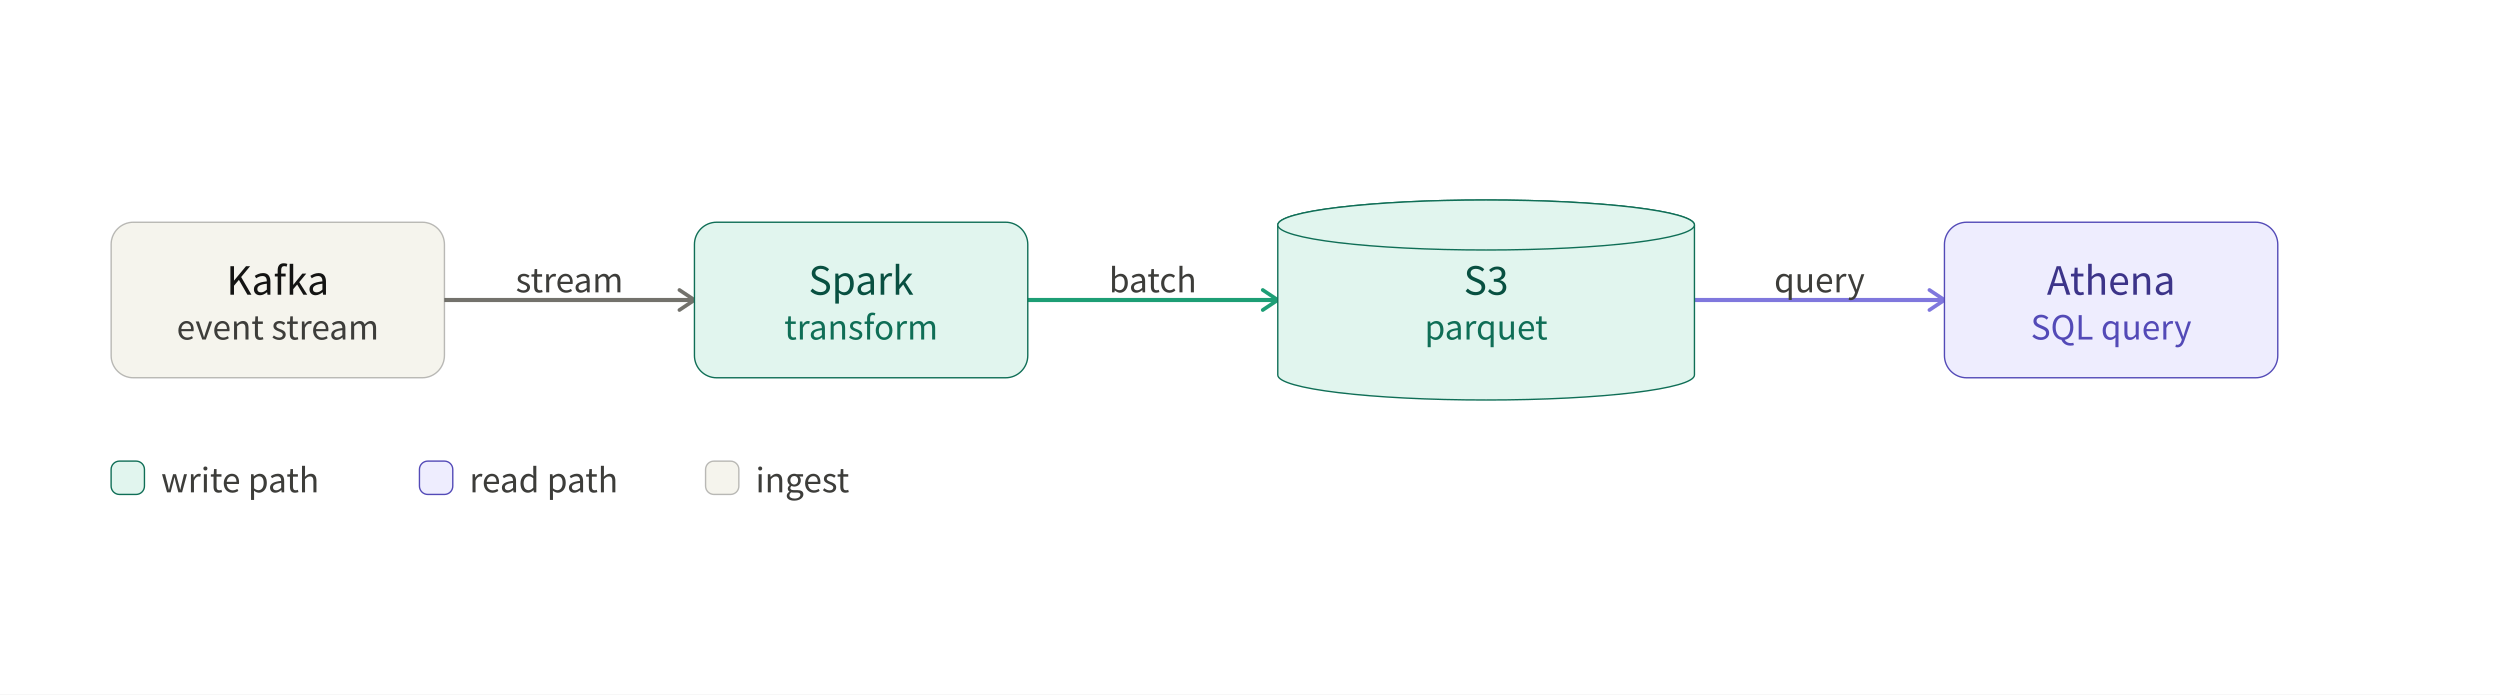
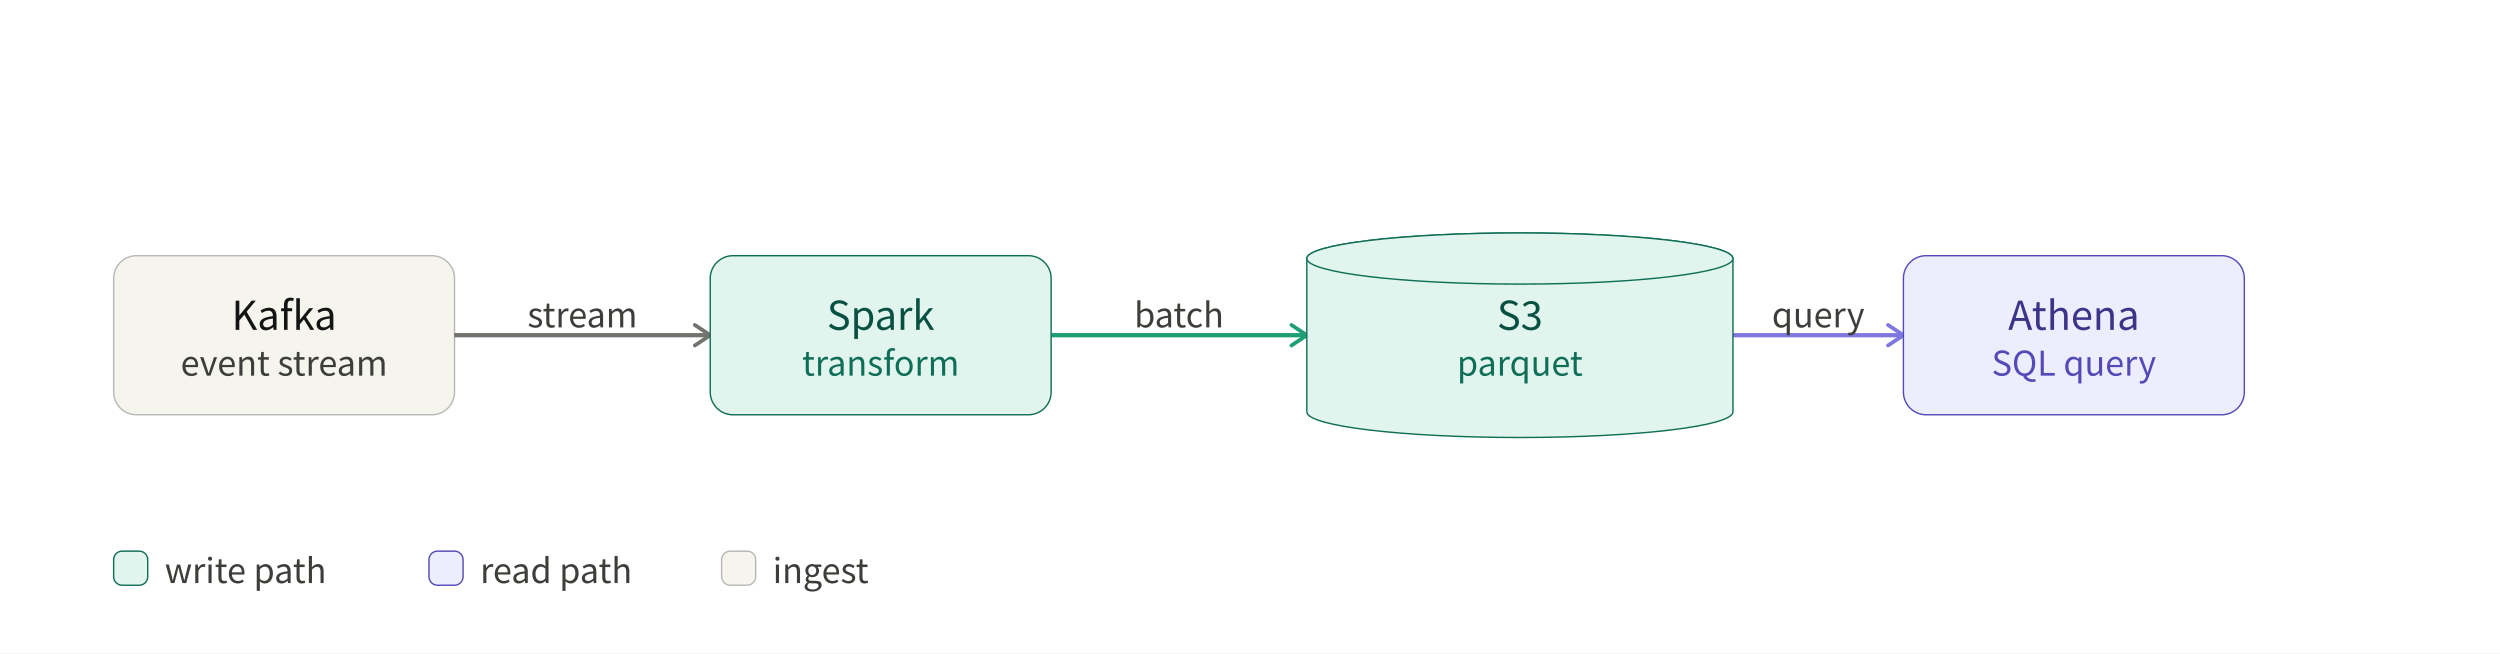
- <svg xmlns="http://www.w3.org/2000/svg" viewBox="0 0 900 250" width="900" height="250" role="img">
+ <svg xmlns="http://www.w3.org/2000/svg" viewBox="0 0 880 230" width="880" height="230" role="img">
  <style>text { font-family: 'Anthropic Sans', -apple-system, BlinkMacSystemFont, 'Segoe UI', 'PingFang SC', 'Microsoft YaHei', 'Hiragino Sans GB', 'Noto Sans CJK SC', sans-serif; }</style>
  <defs>
    <marker id="arrow" viewBox="0 0 10 10" refX="8" refY="5" markerWidth="6" markerHeight="6" orient="auto-start-reverse">
      <path d="M2 1L8 5L2 9" fill="none" stroke="context-stroke" stroke-width="1.5" stroke-linecap="round" stroke-linejoin="round" />
    </marker>
  </defs>
-   <rect x="0" y="0" width="900" height="250" fill="#FFFFFF" />
-   <line x1="160" y1="108" x2="250" y2="108" stroke="#73726C" stroke-width="1.5" stroke-linecap="round" marker-end="url(#arrow)" />
-   <line x1="370" y1="108" x2="460" y2="108" stroke="#1D9E75" stroke-width="1.5" stroke-linecap="round" marker-end="url(#arrow)" />
-   <line x1="610" y1="108" x2="700" y2="108" stroke="#7F77DD" stroke-width="1.5" stroke-linecap="round" marker-end="url(#arrow)" />
-   <rect x="40" y="80" width="120" height="56" rx="8" fill="#F5F4ED" stroke="rgba(31,30,29,0.3)" stroke-width="0.5" />
-   <rect x="250" y="80" width="120" height="56" rx="8" fill="#E1F5EE" stroke="#0F6E56" stroke-width="0.5" />
-   <path d="M 460 81 A 75 9 0 0 1 610 81 L 610 135 A 75 9 0 0 1 460 135 Z" fill="#E1F5EE" stroke="#0F6E56" stroke-width="0.5" />
-   <ellipse cx="535" cy="81" rx="75" ry="9" fill="#E1F5EE" stroke="#0F6E56" stroke-width="0.5" />
-   <rect x="700" y="80" width="120" height="56" rx="8" fill="#EEEDFE" stroke="#534AB7" stroke-width="0.5" />
-   <text x="100" y="100" text-anchor="middle" dominant-baseline="central" font-size="14" font-weight="500" fill="#141413">Kafka</text>
-   <text x="100" y="117" text-anchor="middle" dominant-baseline="central" font-size="12" fill="#3D3D3A">event stream</text>
-   <text x="310" y="100" text-anchor="middle" dominant-baseline="central" font-size="14" font-weight="500" fill="#085041">Spark</text>
-   <text x="310" y="117" text-anchor="middle" dominant-baseline="central" font-size="12" fill="#0F6E56">transform</text>
-   <text x="535" y="100" text-anchor="middle" dominant-baseline="central" font-size="14" font-weight="500" fill="#085041">S3</text>
-   <text x="535" y="117" text-anchor="middle" dominant-baseline="central" font-size="12" fill="#0F6E56">parquet</text>
-   <text x="760" y="100" text-anchor="middle" dominant-baseline="central" font-size="14" font-weight="500" fill="#3C3489">Athena</text>
-   <text x="760" y="117" text-anchor="middle" dominant-baseline="central" font-size="12" fill="#534AB7">SQL query</text>
-   <text x="205" y="100" text-anchor="middle" dominant-baseline="central" font-size="12" fill="#3D3D3A">stream</text>
-   <text x="415" y="100" text-anchor="middle" dominant-baseline="central" font-size="12" fill="#3D3D3A">batch</text>
-   <text x="655" y="100" text-anchor="middle" dominant-baseline="central" font-size="12" fill="#3D3D3A">query</text>
-   <rect x="40" y="166" width="12" height="12" rx="3" fill="#E1F5EE" stroke="#0F6E56" stroke-width="0.5" />
-   <text x="58" y="172" dominant-baseline="central" font-size="12" fill="#3D3D3A">write path</text>
-   <rect x="151" y="166" width="12" height="12" rx="3" fill="#EEEDFE" stroke="#534AB7" stroke-width="0.5" />
-   <text x="169" y="172" dominant-baseline="central" font-size="12" fill="#3D3D3A">read path</text>
-   <rect x="254" y="166" width="12" height="12" rx="3" fill="#F5F4ED" stroke="rgba(31,30,29,0.3)" stroke-width="0.5" />
-   <text x="272" y="172" dominant-baseline="central" font-size="12" fill="#3D3D3A">ingest</text>
+   <rect width="880" height="230" fill="#FFFFFF" />
+   <line x1="160" y1="118" x2="250" y2="118" stroke="#73726C" stroke-width="1.5" stroke-linecap="round" marker-end="url(#arrow)" />
+   <line x1="370" y1="118" x2="460" y2="118" stroke="#1D9E75" stroke-width="1.5" stroke-linecap="round" marker-end="url(#arrow)" />
+   <line x1="610" y1="118" x2="670" y2="118" stroke="#7F77DD" stroke-width="1.5" stroke-linecap="round" marker-end="url(#arrow)" />
+   <rect x="40" y="90" width="120" height="56" rx="8" fill="#F5F4ED" stroke="rgba(31,30,29,0.3)" stroke-width="0.5" />
+   <rect x="250" y="90" width="120" height="56" rx="8" fill="#E1F5EE" stroke="#0F6E56" stroke-width="0.5" />
+   <path d="M 460 91 A 75 9 0 0 1 610 91 L 610 145 A 75 9 0 0 1 460 145 Z" fill="#E1F5EE" stroke="#0F6E56" stroke-width="0.5" />
+   <ellipse cx="535" cy="91" rx="75" ry="9" fill="#E1F5EE" stroke="#0F6E56" stroke-width="0.5" />
+   <rect x="670" y="90" width="120" height="56" rx="8" fill="#EEEDFE" stroke="#534AB7" stroke-width="0.5" />
+   <text x="100" y="110" text-anchor="middle" dominant-baseline="central" font-size="14" font-weight="500" fill="#141413">Kafka</text>
+   <text x="100" y="127" text-anchor="middle" dominant-baseline="central" font-size="12" fill="#3D3D3A">event stream</text>
+   <text x="310" y="110" text-anchor="middle" dominant-baseline="central" font-size="14" font-weight="500" fill="#085041">Spark</text>
+   <text x="310" y="127" text-anchor="middle" dominant-baseline="central" font-size="12" fill="#0F6E56">transform</text>
+   <text x="535" y="110" text-anchor="middle" dominant-baseline="central" font-size="14" font-weight="500" fill="#085041">S3</text>
+   <text x="535" y="127" text-anchor="middle" dominant-baseline="central" font-size="12" fill="#0F6E56">parquet</text>
+   <text x="730" y="110" text-anchor="middle" dominant-baseline="central" font-size="14" font-weight="500" fill="#3C3489">Athena</text>
+   <text x="730" y="127" text-anchor="middle" dominant-baseline="central" font-size="12" fill="#534AB7">SQL query</text>
+   <text x="205" y="110" text-anchor="middle" dominant-baseline="central" font-size="12" fill="#3D3D3A">stream</text>
+   <text x="415" y="110" text-anchor="middle" dominant-baseline="central" font-size="12" fill="#3D3D3A">batch</text>
+   <text x="640" y="110" text-anchor="middle" dominant-baseline="central" font-size="12" fill="#3D3D3A">query</text>
+   <rect x="40" y="194" width="12" height="12" rx="3" fill="#E1F5EE" stroke="#0F6E56" stroke-width="0.5" />
+   <text x="58" y="200" dominant-baseline="central" font-size="12" fill="#3D3D3A">write path</text>
+   <rect x="151" y="194" width="12" height="12" rx="3" fill="#EEEDFE" stroke="#534AB7" stroke-width="0.5" />
+   <text x="169" y="200" dominant-baseline="central" font-size="12" fill="#3D3D3A">read path</text>
+   <rect x="254" y="194" width="12" height="12" rx="3" fill="#F5F4ED" stroke="rgba(31,30,29,0.3)" stroke-width="0.5" />
+   <text x="272" y="200" dominant-baseline="central" font-size="12" fill="#3D3D3A">ingest</text>
</svg>
